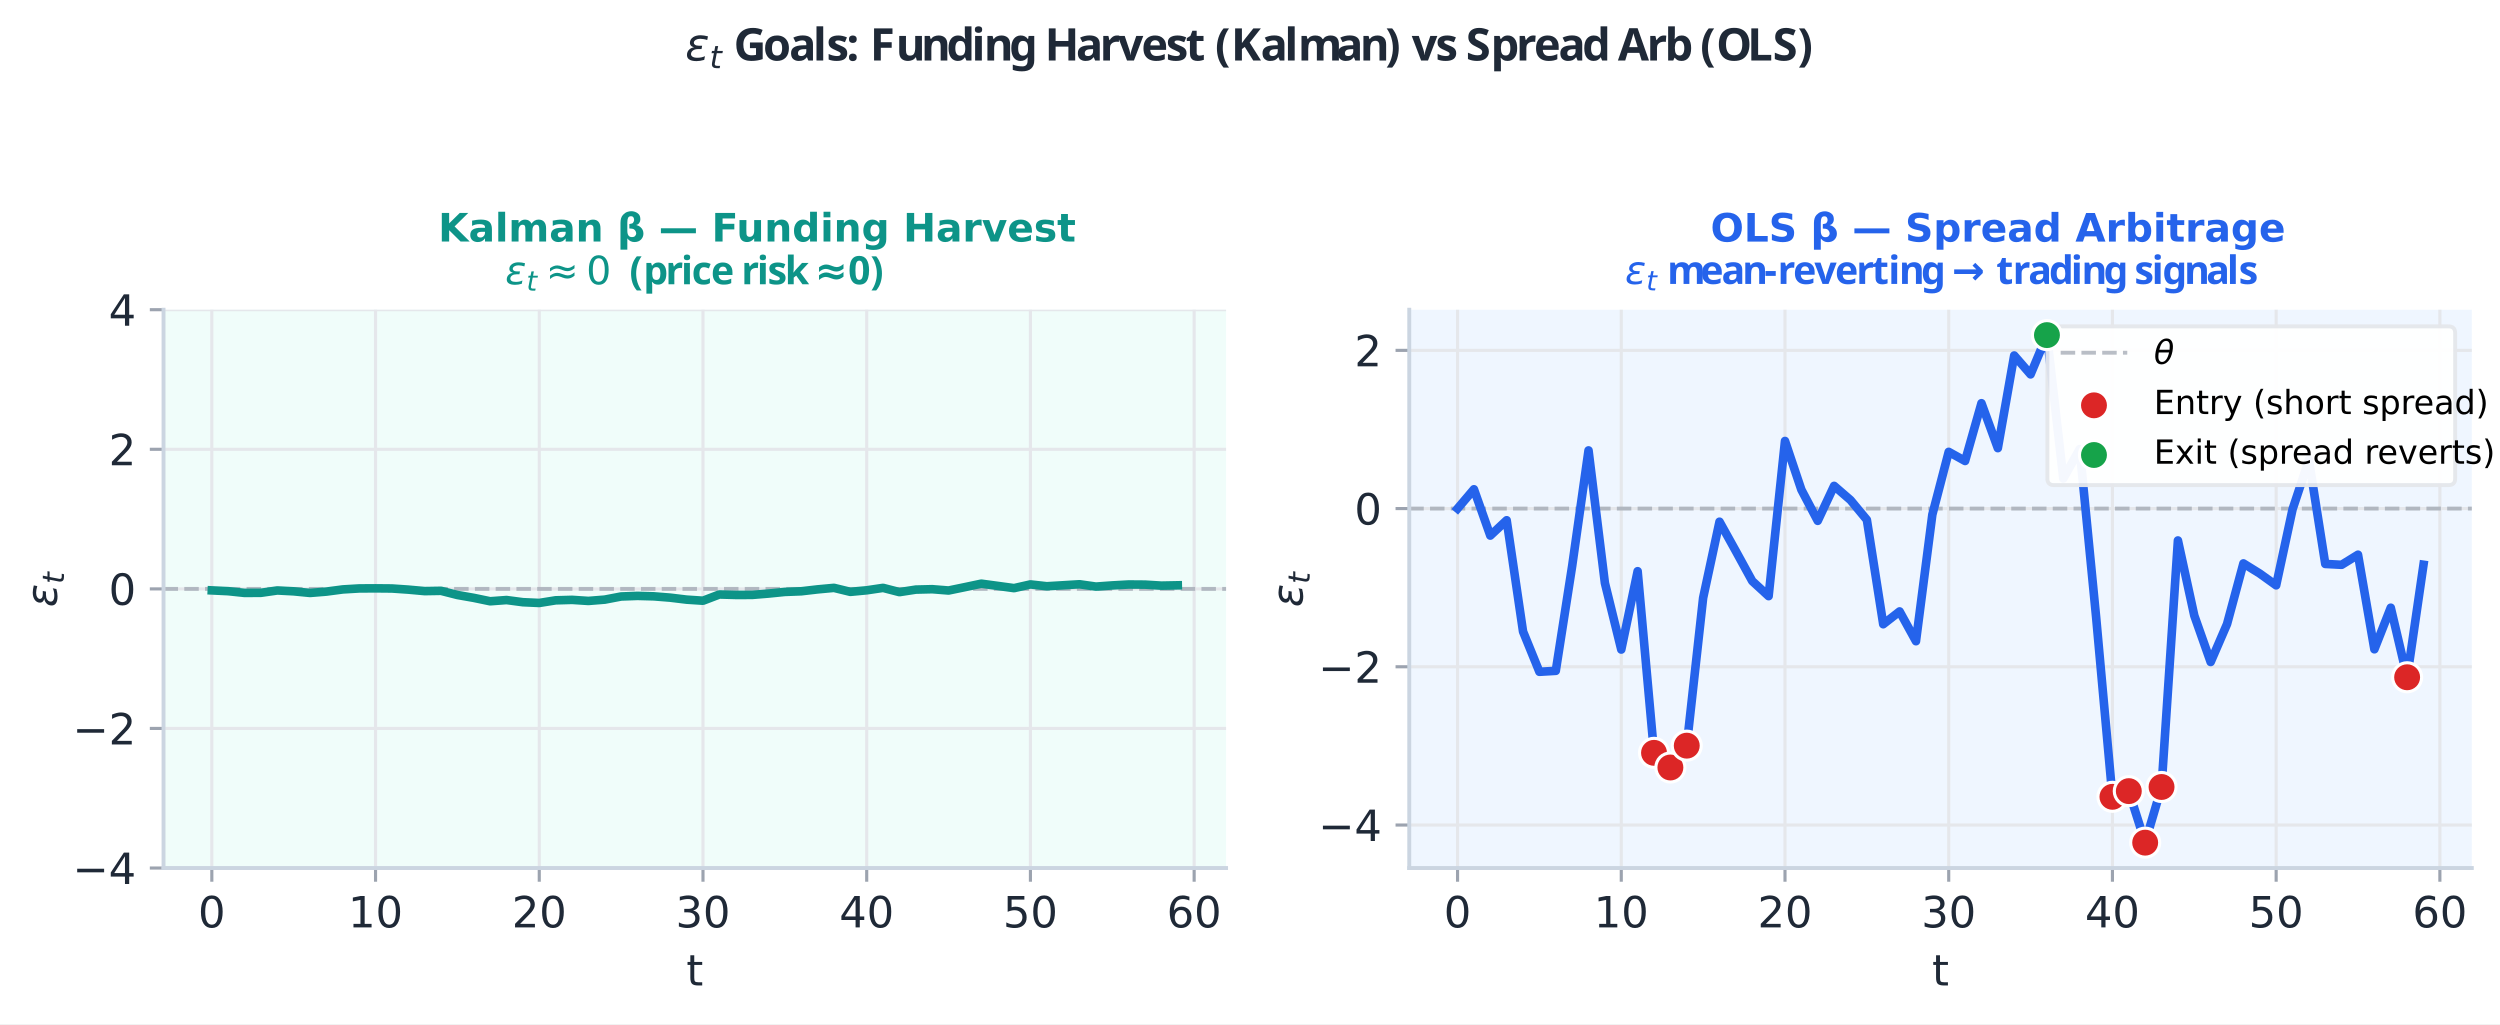
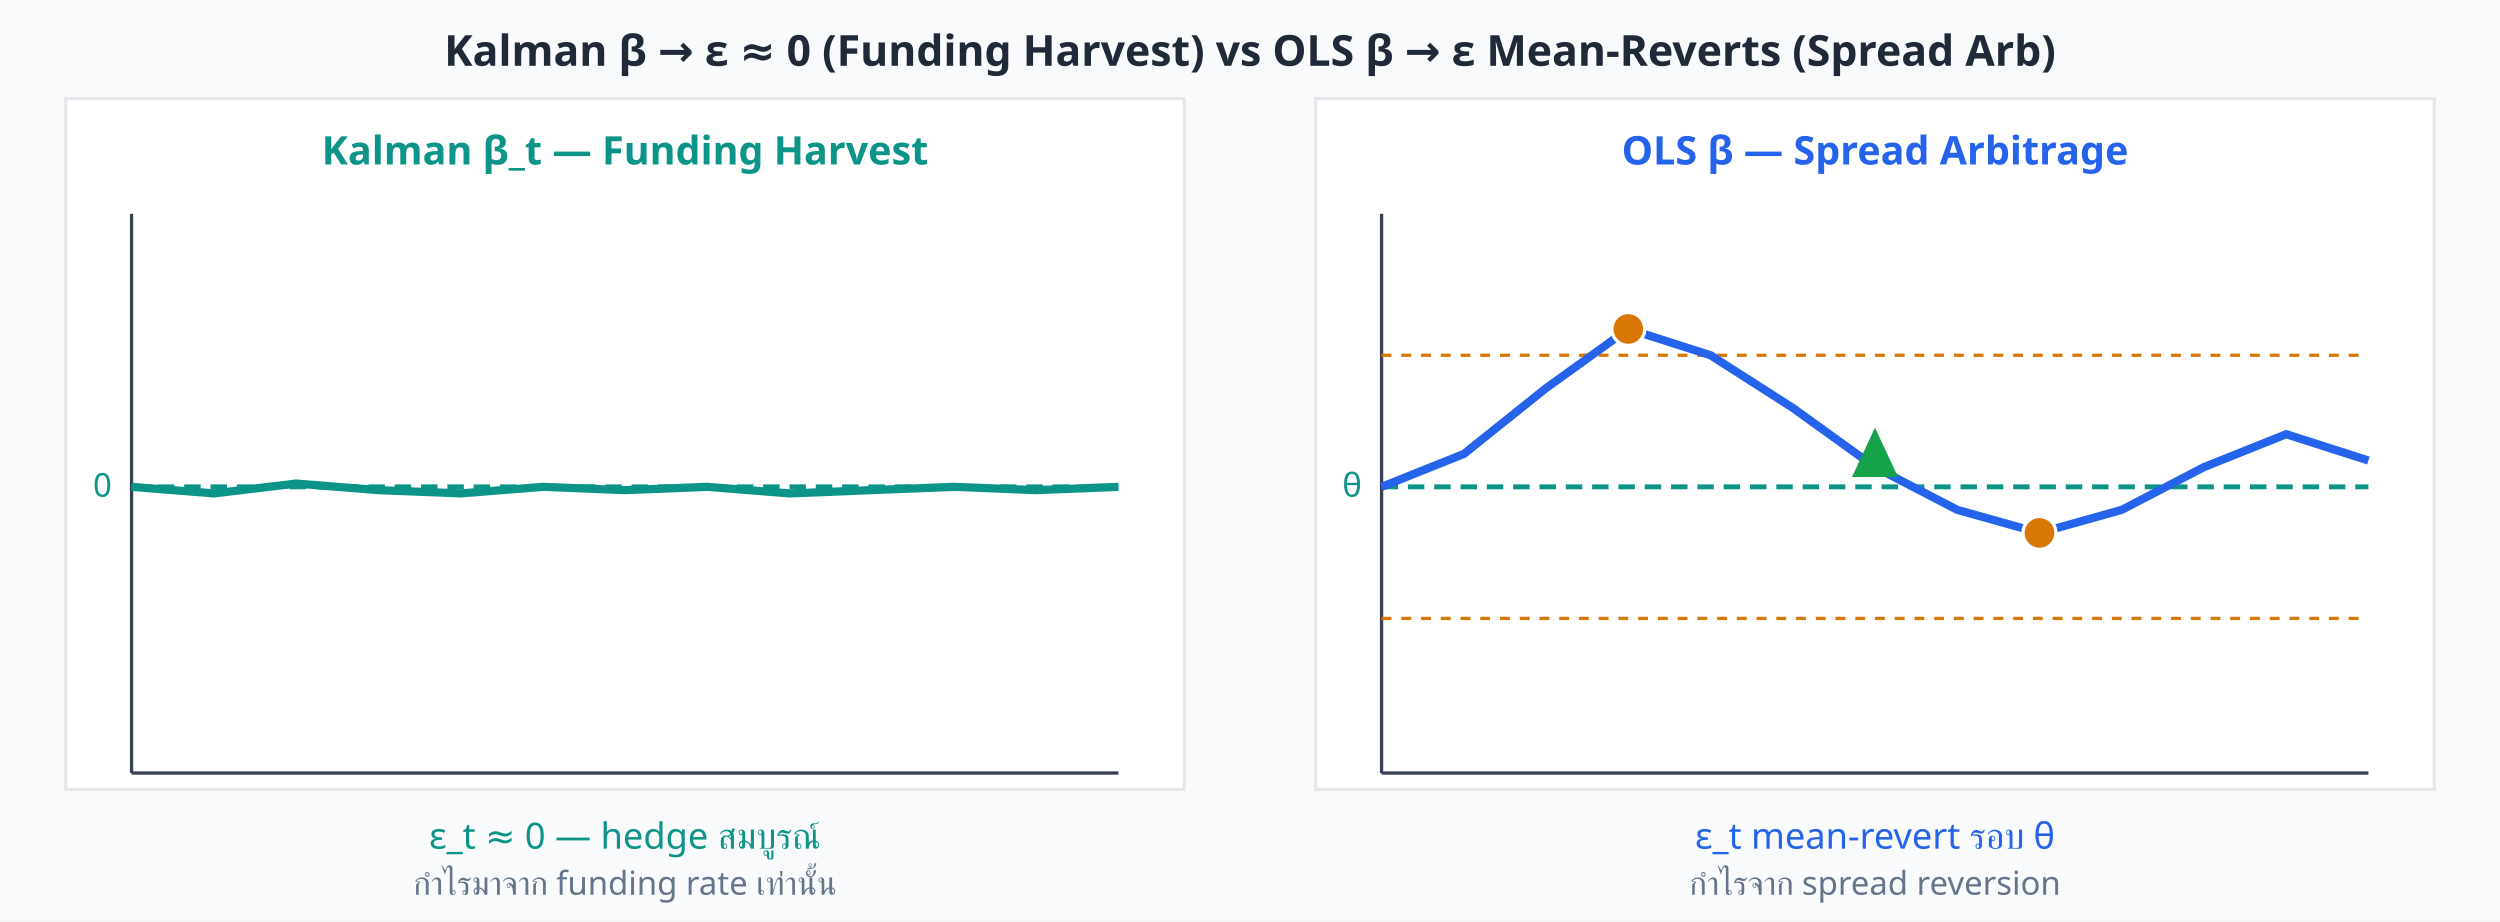
- <svg xmlns="http://www.w3.org/2000/svg" xmlns:xlink="http://www.w3.org/1999/xlink" width="638.301pt" height="261.475pt" viewBox="0 0 638.301 261.475" version="1.1">
-   <defs>
-     <style type="text/css">*{stroke-linejoin: round; stroke-linecap: butt}</style>
-   </defs>
-   <g id="figure_1">
-     <g id="patch_1">
-       <path d="M 0 261.475  L 638.301 261.475  L 638.301 0  L 0 0  z " style="fill: #ffffff" />
-     </g>
-     <g id="axes_1">
-       <g id="patch_2">
-         <path d="M 41.752 221.625  L 313.041 221.625  L 313.041 79.08  L 41.752 79.08  z " style="fill: #f0fdfa" />
-       </g>
-       <g id="matplotlib.axis_1">
-         <g id="xtick_1">
-           <g id="line2d_1">
-             <path d="M 54.083 221.625  L 54.083 79.08  " clip-path="url(#p05cb4ef04c)" style="fill: none; stroke: #e5e7eb; stroke-width: 0.8; stroke-linecap: square" />
-           </g>
-           <g id="line2d_2">
-             <defs>
-               <path id="mdc9bfdfcd2" d="M 0 0  L 0 3.5  " style="stroke: #9ca3af; stroke-width: 0.8" />
-             </defs>
-             <g>
-               <use xlink:href="#mdc9bfdfcd2" x="54.083" y="221.625" style="fill: #9ca3af; stroke: #9ca3af; stroke-width: 0.8" />
-             </g>
-           </g>
-           <g id="text_1">
-             <text style="font-size: 11px; font-family: 'Sarabun', 'DejaVu Sans'; text-anchor: middle; fill: #1f2937" x="54.083" y="236.788" transform="rotate(-0 54.08335 236.7878)">0</text>
-           </g>
-         </g>
-         <g id="xtick_2">
-           <g id="line2d_3">
-             <path d="M 95.884 221.625  L 95.884 79.08  " clip-path="url(#p05cb4ef04c)" style="fill: none; stroke: #e5e7eb; stroke-width: 0.8; stroke-linecap: square" />
-           </g>
-           <g id="line2d_4">
-             <g>
-               <use xlink:href="#mdc9bfdfcd2" x="95.884" y="221.625" style="fill: #9ca3af; stroke: #9ca3af; stroke-width: 0.8" />
-             </g>
-           </g>
-           <g id="text_2">
-             <text style="font-size: 11px; font-family: 'Sarabun', 'DejaVu Sans'; text-anchor: middle; fill: #1f2937" x="95.884" y="236.788" transform="rotate(-0 95.88445 236.7878)">10</text>
-           </g>
-         </g>
-         <g id="xtick_3">
-           <g id="line2d_5">
-             <path d="M 137.686 221.625  L 137.686 79.08  " clip-path="url(#p05cb4ef04c)" style="fill: none; stroke: #e5e7eb; stroke-width: 0.8; stroke-linecap: square" />
-           </g>
-           <g id="line2d_6">
-             <g>
-               <use xlink:href="#mdc9bfdfcd2" x="137.686" y="221.625" style="fill: #9ca3af; stroke: #9ca3af; stroke-width: 0.8" />
-             </g>
-           </g>
-           <g id="text_3">
-             <text style="font-size: 11px; font-family: 'Sarabun', 'DejaVu Sans'; text-anchor: middle; fill: #1f2937" x="137.686" y="236.788" transform="rotate(-0 137.6855 236.7878)">20</text>
-           </g>
-         </g>
-         <g id="xtick_4">
-           <g id="line2d_7">
-             <path d="M 179.487 221.625  L 179.487 79.08  " clip-path="url(#p05cb4ef04c)" style="fill: none; stroke: #e5e7eb; stroke-width: 0.8; stroke-linecap: square" />
-           </g>
-           <g id="line2d_8">
-             <g>
-               <use xlink:href="#mdc9bfdfcd2" x="179.487" y="221.625" style="fill: #9ca3af; stroke: #9ca3af; stroke-width: 0.8" />
-             </g>
-           </g>
-           <g id="text_4">
-             <text style="font-size: 11px; font-family: 'Sarabun', 'DejaVu Sans'; text-anchor: middle; fill: #1f2937" x="179.487" y="236.788" transform="rotate(-0 179.4866 236.7878)">30</text>
-           </g>
-         </g>
-         <g id="xtick_5">
-           <g id="line2d_9">
-             <path d="M 221.288 221.625  L 221.288 79.08  " clip-path="url(#p05cb4ef04c)" style="fill: none; stroke: #e5e7eb; stroke-width: 0.8; stroke-linecap: square" />
-           </g>
-           <g id="line2d_10">
-             <g>
-               <use xlink:href="#mdc9bfdfcd2" x="221.288" y="221.625" style="fill: #9ca3af; stroke: #9ca3af; stroke-width: 0.8" />
-             </g>
-           </g>
-           <g id="text_5">
-             <text style="font-size: 11px; font-family: 'Sarabun', 'DejaVu Sans'; text-anchor: middle; fill: #1f2937" x="221.288" y="236.788" transform="rotate(-0 221.2877 236.7878)">40</text>
-           </g>
-         </g>
-         <g id="xtick_6">
-           <g id="line2d_11">
-             <path d="M 263.089 221.625  L 263.089 79.08  " clip-path="url(#p05cb4ef04c)" style="fill: none; stroke: #e5e7eb; stroke-width: 0.8; stroke-linecap: square" />
-           </g>
-           <g id="line2d_12">
-             <g>
-               <use xlink:href="#mdc9bfdfcd2" x="263.089" y="221.625" style="fill: #9ca3af; stroke: #9ca3af; stroke-width: 0.8" />
-             </g>
-           </g>
-           <g id="text_6">
-             <text style="font-size: 11px; font-family: 'Sarabun', 'DejaVu Sans'; text-anchor: middle; fill: #1f2937" x="263.089" y="236.788" transform="rotate(-0 263.0888 236.7878)">50</text>
-           </g>
-         </g>
-         <g id="xtick_7">
-           <g id="line2d_13">
-             <path d="M 304.89 221.625  L 304.89 79.08  " clip-path="url(#p05cb4ef04c)" style="fill: none; stroke: #e5e7eb; stroke-width: 0.8; stroke-linecap: square" />
-           </g>
-           <g id="line2d_14">
-             <g>
-               <use xlink:href="#mdc9bfdfcd2" x="304.89" y="221.625" style="fill: #9ca3af; stroke: #9ca3af; stroke-width: 0.8" />
-             </g>
-           </g>
-           <g id="text_7">
-             <text style="font-size: 11px; font-family: 'Sarabun', 'DejaVu Sans'; text-anchor: middle; fill: #1f2937" x="304.89" y="236.788" transform="rotate(-0 304.8899 236.7878)">60</text>
-           </g>
-         </g>
-         <g id="text_8">
-           <text style="font-size: 11px; font-family: 'Sarabun', 'DejaVu Sans'; text-anchor: middle; fill: #1f2937" x="177.397" y="251.612" transform="rotate(-0 177.3966 251.6125)">t</text>
-         </g>
-       </g>
-       <g id="matplotlib.axis_2">
-         <g id="ytick_1">
-           <g id="line2d_15">
-             <path d="M 41.752 221.625  L 313.041 221.625  " clip-path="url(#p05cb4ef04c)" style="fill: none; stroke: #e5e7eb; stroke-width: 0.8; stroke-linecap: square" />
-           </g>
-           <g id="line2d_16">
-             <defs>
-               <path id="m49924c2eb1" d="M 0 0  L -3.5 0  " style="stroke: #9ca3af; stroke-width: 0.8" />
-             </defs>
-             <g>
-               <use xlink:href="#m49924c2eb1" x="41.752" y="221.625" style="fill: #9ca3af; stroke: #9ca3af; stroke-width: 0.8" />
-             </g>
-           </g>
-           <g id="text_9">
-             <text style="font-size: 11px; font-family: 'Sarabun', 'DejaVu Sans'; text-anchor: end; fill: #1f2937" x="34.752" y="225.707" transform="rotate(-0 34.75203 225.7066)">−4</text>
-           </g>
-         </g>
-         <g id="ytick_2">
-           <g id="line2d_17">
-             <path d="M 41.752 185.989  L 313.041 185.989  " clip-path="url(#p05cb4ef04c)" style="fill: none; stroke: #e5e7eb; stroke-width: 0.8; stroke-linecap: square" />
-           </g>
-           <g id="line2d_18">
-             <g>
-               <use xlink:href="#m49924c2eb1" x="41.752" y="185.989" style="fill: #9ca3af; stroke: #9ca3af; stroke-width: 0.8" />
-             </g>
-           </g>
-           <g id="text_10">
-             <text style="font-size: 11px; font-family: 'Sarabun', 'DejaVu Sans'; text-anchor: end; fill: #1f2937" x="34.752" y="190.07" transform="rotate(-0 34.75203 190.0703)">−2</text>
-           </g>
-         </g>
-         <g id="ytick_3">
-           <g id="line2d_19">
-             <path d="M 41.752 150.353  L 313.041 150.353  " clip-path="url(#p05cb4ef04c)" style="fill: none; stroke: #e5e7eb; stroke-width: 0.8; stroke-linecap: square" />
-           </g>
-           <g id="line2d_20">
-             <g>
-               <use xlink:href="#m49924c2eb1" x="41.752" y="150.353" style="fill: #9ca3af; stroke: #9ca3af; stroke-width: 0.8" />
-             </g>
-           </g>
-           <g id="text_11">
-             <text style="font-size: 11px; font-family: 'Sarabun', 'DejaVu Sans'; text-anchor: end; fill: #1f2937" x="34.752" y="154.434" transform="rotate(-0 34.75203 154.4339)">0</text>
-           </g>
-         </g>
-         <g id="ytick_4">
-           <g id="line2d_21">
-             <path d="M 41.752 114.716  L 313.041 114.716  " clip-path="url(#p05cb4ef04c)" style="fill: none; stroke: #e5e7eb; stroke-width: 0.8; stroke-linecap: square" />
-           </g>
-           <g id="line2d_22">
-             <g>
-               <use xlink:href="#m49924c2eb1" x="41.752" y="114.716" style="fill: #9ca3af; stroke: #9ca3af; stroke-width: 0.8" />
-             </g>
-           </g>
-           <g id="text_12">
-             <text style="font-size: 11px; font-family: 'Sarabun', 'DejaVu Sans'; text-anchor: end; fill: #1f2937" x="34.752" y="118.798" transform="rotate(-0 34.75203 118.7975)">2</text>
-           </g>
-         </g>
-         <g id="ytick_5">
-           <g id="line2d_23">
-             <path d="M 41.752 79.08  L 313.041 79.08  " clip-path="url(#p05cb4ef04c)" style="fill: none; stroke: #e5e7eb; stroke-width: 0.8; stroke-linecap: square" />
-           </g>
-           <g id="line2d_24">
-             <g>
-               <use xlink:href="#m49924c2eb1" x="41.752" y="79.08" style="fill: #9ca3af; stroke: #9ca3af; stroke-width: 0.8" />
-             </g>
-           </g>
-           <g id="text_13">
-             <text style="font-size: 11px; font-family: 'Sarabun', 'DejaVu Sans'; text-anchor: end; fill: #1f2937" x="34.752" y="83.161" transform="rotate(-0 34.75203 83.16117)">4</text>
-           </g>
-         </g>
-         <g id="text_14">
-           <g style="fill: #1f2937" transform="translate(15.36234 155.0277) rotate(-90)">
-             <text>
-               <tspan x="0" y="-0.828" style="font-style: oblique; font-size: 11px; font-family: 'DejaVu Sans'; fill: #1f2937">ε</tspan>
-               <tspan x="5.946" y="0.977" style="font-style: oblique; font-size: 7.7px; font-family: 'DejaVu Sans'; fill: #1f2937">t</tspan>
-             </text>
-           </g>
-         </g>
-       </g>
-       <g id="line2d_25">
-         <path d="M 41.752 150.353  L 313.041 150.353  " clip-path="url(#p05cb4ef04c)" style="fill: none; stroke-dasharray: 3.7,1.6; stroke-dashoffset: 0; stroke: #9ca3af; stroke-opacity: 0.7" />
-       </g>
-       <g id="line2d_26">
-         <path d="M 54.083 150.738  L 58.263 150.94  L 62.444 151.382  L 66.624 151.355  L 70.804 150.758  L 74.984 150.978  L 79.164 151.388  L 83.344 151.047  L 87.524 150.492  L 91.704 150.242  L 95.884 150.215  L 100.065 150.255  L 104.245 150.542  L 108.425 150.922  L 112.605 150.849  L 116.785 151.914  L 120.965 152.648  L 125.145 153.515  L 129.325 153.205  L 133.505 153.757  L 137.686 153.946  L 141.866 153.277  L 146.046 153.156  L 150.226 153.431  L 154.406 153.096  L 158.586 152.297  L 162.766 152.142  L 166.946 152.259  L 171.126 152.593  L 175.307 153.099  L 179.487 153.376  L 183.667 151.782  L 187.847 151.902  L 192.027 151.894  L 196.207 151.551  L 200.387 151.129  L 204.567 150.966  L 208.747 150.481  L 212.928 150.093  L 217.108 151.111  L 221.288 150.717  L 225.468 150.097  L 229.648 151.181  L 233.828 150.538  L 238.008 150.435  L 242.188 150.77  L 246.368 149.907  L 250.548 149.022  L 254.729 149.59  L 258.909 150.162  L 263.089 149.216  L 267.269 149.683  L 271.449 149.432  L 275.629 149.176  L 279.809 149.77  L 283.989 149.468  L 288.169 149.235  L 292.35 149.268  L 296.53 149.525  L 300.71 149.441  " clip-path="url(#p05cb4ef04c)" style="fill: none; stroke: #0d9488; stroke-width: 2.2; stroke-linecap: square" />
-       </g>
-       <g id="patch_3">
-         <path d="M 41.752 221.625  L 41.752 79.08  " style="fill: none; stroke: #cbd5e1; stroke-linejoin: miter; stroke-linecap: square" />
-       </g>
-       <g id="patch_4">
-         <path d="M 41.752 221.625  L 313.041 221.625  " style="fill: none; stroke: #cbd5e1; stroke-linejoin: miter; stroke-linecap: square" />
-       </g>
-       <g id="text_15">
-         <text style="font-weight: 700; font-size: 10px; font-family: 'Sarabun', 'DejaVu Sans'; fill: #0d9488" transform="translate(111.8794 61.65969)">Kalman β — Funding Harvest</text>
-         <g style="fill: #0d9488" transform="translate(128.9966 73.08)">
-           <text>
-             <tspan x="0" y="-0.5" style="font-style: oblique; font-size: 10px; font-family: 'DejaVu Sans'; fill: #0d9488">ε</tspan>
-             <tspan x="5.405" y="1.141" style="font-style: oblique; font-size: 7px; font-family: 'DejaVu Sans'; fill: #0d9488">t</tspan>
-             <tspan x="10.372" y="-0.5" style="font-size: 10px; font-family: 'DejaVu Sans'; fill: #0d9488">≈</tspan>
-             <tspan x="20.699" y="-0.5" style="font-size: 10px; font-family: 'DejaVu Sans'; fill: #0d9488">0</tspan>
-             <tspan x="27.061" y="-0.5" style="font-weight: 700; font-size: 10px; font-family: 'Sarabun'; fill: #0d9488"> </tspan>
-             <tspan x="29.391" y="-0.5" style="font-weight: 700; font-size: 10px; font-family: 'Sarabun'; fill: #0d9488"> </tspan>
-             <tspan x="31.721" y="-0.5" style="font-weight: 700; font-size: 10px; font-family: 'Sarabun'; fill: #0d9488">(</tspan>
-             <tspan x="35.261" y="-0.5" style="font-weight: 700; font-size: 10px; font-family: 'Sarabun'; fill: #0d9488">p</tspan>
-             <tspan x="40.911" y="-0.5" style="font-weight: 700; font-size: 10px; font-family: 'Sarabun'; fill: #0d9488">r</tspan>
-             <tspan x="44.881" y="-0.5" style="font-weight: 700; font-size: 10px; font-family: 'Sarabun'; fill: #0d9488">i</tspan>
-             <tspan x="47.611" y="-0.5" style="font-weight: 700; font-size: 10px; font-family: 'Sarabun'; fill: #0d9488">c</tspan>
-             <tspan x="52.531" y="-0.5" style="font-weight: 700; font-size: 10px; font-family: 'Sarabun'; fill: #0d9488">e</tspan>
-             <tspan x="57.951" y="-0.5" style="font-weight: 700; font-size: 10px; font-family: 'Sarabun'; fill: #0d9488"> </tspan>
-             <tspan x="60.281" y="-0.5" style="font-weight: 700; font-size: 10px; font-family: 'Sarabun'; fill: #0d9488">r</tspan>
-             <tspan x="64.251" y="-0.5" style="font-weight: 700; font-size: 10px; font-family: 'Sarabun'; fill: #0d9488">i</tspan>
-             <tspan x="66.981" y="-0.5" style="font-weight: 700; font-size: 10px; font-family: 'Sarabun'; fill: #0d9488">s</tspan>
-             <tspan x="71.391" y="-0.5" style="font-weight: 700; font-size: 10px; font-family: 'Sarabun'; fill: #0d9488">k</tspan>
-             <tspan x="76.721" y="-0.5" style="font-weight: 700; font-size: 10px; font-family: 'Sarabun'; fill: #0d9488"> </tspan>
-             <tspan x="79.051" y="-0.5" style="font-weight: 700; font-size: 10px; font-family: 'Sarabun'; fill: #0d9488">≈</tspan>
-             <tspan x="85.221" y="-0.5" style="font-weight: 700; font-size: 10px; font-family: 'Sarabun'; fill: #0d9488"> </tspan>
-             <tspan x="87.551" y="-0.5" style="font-weight: 700; font-size: 10px; font-family: 'Sarabun'; fill: #0d9488">0</tspan>
-             <tspan x="93.201" y="-0.5" style="font-weight: 700; font-size: 10px; font-family: 'Sarabun'; fill: #0d9488">)</tspan>
-           </text>
-         </g>
-       </g>
-     </g>
-     <g id="axes_2">
-       <g id="patch_5">
-         <path d="M 359.812 221.625  L 631.101 221.625  L 631.101 79.08  L 359.812 79.08  z " style="fill: #eff6ff" />
-       </g>
-       <g id="matplotlib.axis_3">
-         <g id="xtick_8">
-           <g id="line2d_27">
-             <path d="M 372.143 221.625  L 372.143 79.08  " clip-path="url(#pa4e79f2c55)" style="fill: none; stroke: #e5e7eb; stroke-width: 0.8; stroke-linecap: square" />
-           </g>
-           <g id="line2d_28">
-             <g>
-               <use xlink:href="#mdc9bfdfcd2" x="372.143" y="221.625" style="fill: #9ca3af; stroke: #9ca3af; stroke-width: 0.8" />
-             </g>
-           </g>
-           <g id="text_16">
-             <text style="font-size: 11px; font-family: 'Sarabun', 'DejaVu Sans'; text-anchor: middle; fill: #1f2937" x="372.143" y="236.788" transform="rotate(-0 372.1434 236.7878)">0</text>
-           </g>
-         </g>
-         <g id="xtick_9">
-           <g id="line2d_29">
-             <path d="M 413.944 221.625  L 413.944 79.08  " clip-path="url(#pa4e79f2c55)" style="fill: none; stroke: #e5e7eb; stroke-width: 0.8; stroke-linecap: square" />
-           </g>
-           <g id="line2d_30">
-             <g>
-               <use xlink:href="#mdc9bfdfcd2" x="413.944" y="221.625" style="fill: #9ca3af; stroke: #9ca3af; stroke-width: 0.8" />
-             </g>
-           </g>
-           <g id="text_17">
-             <text style="font-size: 11px; font-family: 'Sarabun', 'DejaVu Sans'; text-anchor: middle; fill: #1f2937" x="413.944" y="236.788" transform="rotate(-0 413.9444 236.7878)">10</text>
-           </g>
-         </g>
-         <g id="xtick_10">
-           <g id="line2d_31">
-             <path d="M 455.746 221.625  L 455.746 79.08  " clip-path="url(#pa4e79f2c55)" style="fill: none; stroke: #e5e7eb; stroke-width: 0.8; stroke-linecap: square" />
-           </g>
-           <g id="line2d_32">
-             <g>
-               <use xlink:href="#mdc9bfdfcd2" x="455.746" y="221.625" style="fill: #9ca3af; stroke: #9ca3af; stroke-width: 0.8" />
-             </g>
-           </g>
-           <g id="text_18">
-             <text style="font-size: 11px; font-family: 'Sarabun', 'DejaVu Sans'; text-anchor: middle; fill: #1f2937" x="455.746" y="236.788" transform="rotate(-0 455.7455 236.7878)">20</text>
-           </g>
-         </g>
-         <g id="xtick_11">
-           <g id="line2d_33">
-             <path d="M 497.547 221.625  L 497.547 79.08  " clip-path="url(#pa4e79f2c55)" style="fill: none; stroke: #e5e7eb; stroke-width: 0.8; stroke-linecap: square" />
-           </g>
-           <g id="line2d_34">
-             <g>
-               <use xlink:href="#mdc9bfdfcd2" x="497.547" y="221.625" style="fill: #9ca3af; stroke: #9ca3af; stroke-width: 0.8" />
-             </g>
-           </g>
-           <g id="text_19">
-             <text style="font-size: 11px; font-family: 'Sarabun', 'DejaVu Sans'; text-anchor: middle; fill: #1f2937" x="497.547" y="236.788" transform="rotate(-0 497.5466 236.7878)">30</text>
-           </g>
-         </g>
-         <g id="xtick_12">
-           <g id="line2d_35">
-             <path d="M 539.348 221.625  L 539.348 79.08  " clip-path="url(#pa4e79f2c55)" style="fill: none; stroke: #e5e7eb; stroke-width: 0.8; stroke-linecap: square" />
-           </g>
-           <g id="line2d_36">
-             <g>
-               <use xlink:href="#mdc9bfdfcd2" x="539.348" y="221.625" style="fill: #9ca3af; stroke: #9ca3af; stroke-width: 0.8" />
-             </g>
-           </g>
-           <g id="text_20">
-             <text style="font-size: 11px; font-family: 'Sarabun', 'DejaVu Sans'; text-anchor: middle; fill: #1f2937" x="539.348" y="236.788" transform="rotate(-0 539.3477 236.7878)">40</text>
-           </g>
-         </g>
-         <g id="xtick_13">
-           <g id="line2d_37">
-             <path d="M 581.149 221.625  L 581.149 79.08  " clip-path="url(#pa4e79f2c55)" style="fill: none; stroke: #e5e7eb; stroke-width: 0.8; stroke-linecap: square" />
-           </g>
-           <g id="line2d_38">
-             <g>
-               <use xlink:href="#mdc9bfdfcd2" x="581.149" y="221.625" style="fill: #9ca3af; stroke: #9ca3af; stroke-width: 0.8" />
-             </g>
-           </g>
-           <g id="text_21">
-             <text style="font-size: 11px; font-family: 'Sarabun', 'DejaVu Sans'; text-anchor: middle; fill: #1f2937" x="581.149" y="236.788" transform="rotate(-0 581.1488 236.7878)">50</text>
-           </g>
-         </g>
-         <g id="xtick_14">
-           <g id="line2d_39">
-             <path d="M 622.95 221.625  L 622.95 79.08  " clip-path="url(#pa4e79f2c55)" style="fill: none; stroke: #e5e7eb; stroke-width: 0.8; stroke-linecap: square" />
-           </g>
-           <g id="line2d_40">
-             <g>
-               <use xlink:href="#mdc9bfdfcd2" x="622.95" y="221.625" style="fill: #9ca3af; stroke: #9ca3af; stroke-width: 0.8" />
-             </g>
-           </g>
-           <g id="text_22">
-             <text style="font-size: 11px; font-family: 'Sarabun', 'DejaVu Sans'; text-anchor: middle; fill: #1f2937" x="622.95" y="236.788" transform="rotate(-0 622.9499 236.7878)">60</text>
-           </g>
-         </g>
-         <g id="text_23">
-           <text style="font-size: 11px; font-family: 'Sarabun', 'DejaVu Sans'; text-anchor: middle; fill: #1f2937" x="495.457" y="251.612" transform="rotate(-0 495.4566 251.6125)">t</text>
-         </g>
-       </g>
-       <g id="matplotlib.axis_4">
-         <g id="ytick_6">
-           <g id="line2d_41">
-             <path d="M 359.812 210.64  L 631.101 210.64  " clip-path="url(#pa4e79f2c55)" style="fill: none; stroke: #e5e7eb; stroke-width: 0.8; stroke-linecap: square" />
-           </g>
-           <g id="line2d_42">
-             <g>
-               <use xlink:href="#m49924c2eb1" x="359.812" y="210.64" style="fill: #9ca3af; stroke: #9ca3af; stroke-width: 0.8" />
-             </g>
-           </g>
-           <g id="text_24">
-             <text style="font-size: 11px; font-family: 'Sarabun', 'DejaVu Sans'; text-anchor: end; fill: #1f2937" x="352.812" y="214.721" transform="rotate(-0 352.812 214.7212)">−4</text>
-           </g>
-         </g>
-         <g id="ytick_7">
-           <g id="line2d_43">
-             <path d="M 359.812 170.244  L 631.101 170.244  " clip-path="url(#pa4e79f2c55)" style="fill: none; stroke: #e5e7eb; stroke-width: 0.8; stroke-linecap: square" />
-           </g>
-           <g id="line2d_44">
-             <g>
-               <use xlink:href="#m49924c2eb1" x="359.812" y="170.244" style="fill: #9ca3af; stroke: #9ca3af; stroke-width: 0.8" />
-             </g>
-           </g>
-           <g id="text_25">
-             <text style="font-size: 11px; font-family: 'Sarabun', 'DejaVu Sans'; text-anchor: end; fill: #1f2937" x="352.812" y="174.325" transform="rotate(-0 352.812 174.3251)">−2</text>
-           </g>
-         </g>
-         <g id="ytick_8">
-           <g id="line2d_45">
-             <path d="M 359.812 129.848  L 631.101 129.848  " clip-path="url(#pa4e79f2c55)" style="fill: none; stroke: #e5e7eb; stroke-width: 0.8; stroke-linecap: square" />
-           </g>
-           <g id="line2d_46">
-             <g>
-               <use xlink:href="#m49924c2eb1" x="359.812" y="129.848" style="fill: #9ca3af; stroke: #9ca3af; stroke-width: 0.8" />
-             </g>
-           </g>
-           <g id="text_26">
-             <text style="font-size: 11px; font-family: 'Sarabun', 'DejaVu Sans'; text-anchor: end; fill: #1f2937" x="352.812" y="133.929" transform="rotate(-0 352.812 133.929)">0</text>
-           </g>
-         </g>
-         <g id="ytick_9">
-           <g id="line2d_47">
-             <path d="M 359.812 89.452  L 631.101 89.452  " clip-path="url(#pa4e79f2c55)" style="fill: none; stroke: #e5e7eb; stroke-width: 0.8; stroke-linecap: square" />
-           </g>
-           <g id="line2d_48">
-             <g>
-               <use xlink:href="#m49924c2eb1" x="359.812" y="89.452" style="fill: #9ca3af; stroke: #9ca3af; stroke-width: 0.8" />
-             </g>
-           </g>
-           <g id="text_27">
-             <text style="font-size: 11px; font-family: 'Sarabun', 'DejaVu Sans'; text-anchor: end; fill: #1f2937" x="352.812" y="93.533" transform="rotate(-0 352.812 93.53286)">2</text>
-           </g>
-         </g>
-         <g id="text_28">
-           <g style="fill: #1f2937" transform="translate(333.4223 155.0277) rotate(-90)">
-             <text>
-               <tspan x="0" y="-0.828" style="font-style: oblique; font-size: 11px; font-family: 'DejaVu Sans'; fill: #1f2937">ε</tspan>
-               <tspan x="5.946" y="0.977" style="font-style: oblique; font-size: 7.7px; font-family: 'DejaVu Sans'; fill: #1f2937">t</tspan>
-             </text>
-           </g>
-         </g>
-       </g>
-       <g id="line2d_49">
-         <path d="M 359.812 129.848  L 631.101 129.848  " clip-path="url(#pa4e79f2c55)" style="fill: none; stroke-dasharray: 3.7,1.6; stroke-dashoffset: 0; stroke: #9ca3af; stroke-opacity: 0.7" />
-       </g>
-       <g id="line2d_50">
-         <path d="M 372.143 129.848  L 376.323 124.924  L 380.504 136.745  L 384.684 132.832  L 388.864 161.249  L 393.044 171.522  L 397.224 171.276  L 401.404 144.521  L 405.584 115.003  L 409.764 148.863  L 413.944 165.842  L 418.125 145.843  L 422.305 192.215  L 426.485 195.957  L 430.665 190.382  L 434.845 152.651  L 439.025 133.205  L 443.205 140.733  L 447.385 148.36  L 451.565 152.203  L 455.746 112.593  L 459.926 125.038  L 464.106 132.976  L 468.286 124.055  L 472.466 127.677  L 476.646 132.719  L 480.826 159.377  L 485.006 156.113  L 489.186 163.712  L 493.367 131.384  L 497.547 115.371  L 501.727 117.693  L 505.907 102.952  L 510.087 114.417  L 514.267 90.767  L 518.447 95.588  L 522.627 85.559  L 526.807 122.162  L 530.988 114.682  L 535.168 157.42  L 539.348 203.443  L 543.528 201.991  L 547.708 215.146  L 551.888 200.934  L 556.068 137.996  L 560.248 157.177  L 564.428 169.021  L 568.608 159.341  L 572.789 143.853  L 576.969 146.448  L 581.149 149.447  L 585.329 130.069  L 589.509 117.441  L 593.689 143.984  L 597.869 144.207  L 602.049 141.628  L 606.229 165.773  L 610.41 155.164  L 614.59 172.921  L 618.77 144.192  " clip-path="url(#pa4e79f2c55)" style="fill: none; stroke: #2563eb; stroke-width: 2.2; stroke-linecap: square" />
-       </g>
-       <g id="patch_6">
-         <path d="M 359.812 221.625  L 359.812 79.08  " style="fill: none; stroke: #cbd5e1; stroke-linejoin: miter; stroke-linecap: square" />
-       </g>
-       <g id="patch_7">
-         <path d="M 359.812 221.625  L 631.101 221.625  " style="fill: none; stroke: #cbd5e1; stroke-linejoin: miter; stroke-linecap: square" />
-       </g>
-       <g id="text_29">
-         <text style="font-weight: 700; font-size: 10px; font-family: 'Sarabun', 'DejaVu Sans'; fill: #2563eb" transform="translate(436.7386 61.68406)">OLS β — Spread Arbitrage</text>
-         <g style="fill: #2563eb" transform="translate(414.9066 73.08)">
-           <text>
-             <tspan x="0" y="-0.578" style="font-style: oblique; font-size: 10px; font-family: 'DejaVu Sans'; fill: #2563eb">ε</tspan>
-             <tspan x="5.405" y="1.062" style="font-style: oblique; font-size: 7px; font-family: 'DejaVu Sans'; fill: #2563eb">t</tspan>
-             <tspan x="8.423" y="-0.578" style="font-weight: 700; font-size: 10px; font-family: 'Sarabun'; fill: #2563eb"> </tspan>
-             <tspan x="10.753" y="-0.578" style="font-weight: 700; font-size: 10px; font-family: 'Sarabun'; fill: #2563eb">m</tspan>
-             <tspan x="19.213" y="-0.578" style="font-weight: 700; font-size: 10px; font-family: 'Sarabun'; fill: #2563eb">e</tspan>
-             <tspan x="24.633" y="-0.578" style="font-weight: 700; font-size: 10px; font-family: 'Sarabun'; fill: #2563eb">a</tspan>
-             <tspan x="29.923" y="-0.578" style="font-weight: 700; font-size: 10px; font-family: 'Sarabun'; fill: #2563eb">n</tspan>
-             <tspan x="35.553" y="-0.578" style="font-weight: 700; font-size: 10px; font-family: 'Sarabun'; fill: #2563eb">-</tspan>
-             <tspan x="38.953" y="-0.578" style="font-weight: 700; font-size: 10px; font-family: 'Sarabun'; fill: #2563eb">r</tspan>
-             <tspan x="42.923" y="-0.578" style="font-weight: 700; font-size: 10px; font-family: 'Sarabun'; fill: #2563eb">e</tspan>
-             <tspan x="48.343" y="-0.578" style="font-weight: 700; font-size: 10px; font-family: 'Sarabun'; fill: #2563eb">v</tspan>
-             <tspan x="53.623" y="-0.578" style="font-weight: 700; font-size: 10px; font-family: 'Sarabun'; fill: #2563eb">e</tspan>
-             <tspan x="59.043" y="-0.578" style="font-weight: 700; font-size: 10px; font-family: 'Sarabun'; fill: #2563eb">r</tspan>
-             <tspan x="63.013" y="-0.578" style="font-weight: 700; font-size: 10px; font-family: 'Sarabun'; fill: #2563eb">t</tspan>
-             <tspan x="67.213" y="-0.578" style="font-weight: 700; font-size: 10px; font-family: 'Sarabun'; fill: #2563eb">i</tspan>
-             <tspan x="69.943" y="-0.578" style="font-weight: 700; font-size: 10px; font-family: 'Sarabun'; fill: #2563eb">n</tspan>
-             <tspan x="75.573" y="-0.578" style="font-weight: 700; font-size: 10px; font-family: 'Sarabun'; fill: #2563eb">g</tspan>
-             <tspan x="81.123" y="-0.578" style="font-weight: 700; font-size: 10px; font-family: 'Sarabun'; fill: #2563eb"> </tspan>
-             <tspan x="83.453" y="-0.578" style="font-weight: 700; font-size: 10px; font-family: 'Sarabun'; fill: #2563eb">→</tspan>
-             <tspan x="92.453" y="-0.578" style="font-weight: 700; font-size: 10px; font-family: 'Sarabun'; fill: #2563eb"> </tspan>
-             <tspan x="94.783" y="-0.578" style="font-weight: 700; font-size: 10px; font-family: 'Sarabun'; fill: #2563eb">t</tspan>
-             <tspan x="98.983" y="-0.578" style="font-weight: 700; font-size: 10px; font-family: 'Sarabun'; fill: #2563eb">r</tspan>
-             <tspan x="102.953" y="-0.578" style="font-weight: 700; font-size: 10px; font-family: 'Sarabun'; fill: #2563eb">a</tspan>
-             <tspan x="108.243" y="-0.578" style="font-weight: 700; font-size: 10px; font-family: 'Sarabun'; fill: #2563eb">d</tspan>
-             <tspan x="113.823" y="-0.578" style="font-weight: 700; font-size: 10px; font-family: 'Sarabun'; fill: #2563eb">i</tspan>
-             <tspan x="116.553" y="-0.578" style="font-weight: 700; font-size: 10px; font-family: 'Sarabun'; fill: #2563eb">n</tspan>
-             <tspan x="122.183" y="-0.578" style="font-weight: 700; font-size: 10px; font-family: 'Sarabun'; fill: #2563eb">g</tspan>
-             <tspan x="127.733" y="-0.578" style="font-weight: 700; font-size: 10px; font-family: 'Sarabun'; fill: #2563eb"> </tspan>
-             <tspan x="130.063" y="-0.578" style="font-weight: 700; font-size: 10px; font-family: 'Sarabun'; fill: #2563eb">s</tspan>
-             <tspan x="134.473" y="-0.578" style="font-weight: 700; font-size: 10px; font-family: 'Sarabun'; fill: #2563eb">i</tspan>
-             <tspan x="137.203" y="-0.578" style="font-weight: 700; font-size: 10px; font-family: 'Sarabun'; fill: #2563eb">g</tspan>
-             <tspan x="142.753" y="-0.578" style="font-weight: 700; font-size: 10px; font-family: 'Sarabun'; fill: #2563eb">n</tspan>
-             <tspan x="148.383" y="-0.578" style="font-weight: 700; font-size: 10px; font-family: 'Sarabun'; fill: #2563eb">a</tspan>
-             <tspan x="153.673" y="-0.578" style="font-weight: 700; font-size: 10px; font-family: 'Sarabun'; fill: #2563eb">l</tspan>
-             <tspan x="156.683" y="-0.578" style="font-weight: 700; font-size: 10px; font-family: 'Sarabun'; fill: #2563eb">s</tspan>
-           </text>
-         </g>
-       </g>
-       <g id="legend_1">
-         <g id="patch_8">
-           <path d="M 524.435 123.859  L 625.151 123.859  Q 626.851 123.859 626.851 122.159  L 626.851 85.03  Q 626.851 83.33 625.151 83.33  L 524.435 83.33  Q 522.735 83.33 522.735 85.03  L 522.735 122.159  Q 522.735 123.859 524.435 123.859  z " style="fill: #ffffff; opacity: 0.95; stroke: #e5e7eb; stroke-linejoin: miter" />
-         </g>
-         <g id="line2d_51">
-           <path d="M 526.135 90.062  L 534.635 90.062  L 543.135 90.062  " style="fill: none; stroke-dasharray: 3.7,1.6; stroke-dashoffset: 0; stroke: #9ca3af; stroke-opacity: 0.7" />
-         </g>
-         <g id="text_30">
-           <g transform="translate(549.9354 93.03727)">
-             <text>
-               <tspan x="0" y="-0.094" style="font-style: oblique; font-size: 8.5px; font-family: 'DejaVu Sans'">θ</tspan>
-             </text>
-           </g>
-         </g>
-         <g id="PathCollection_1">
-           <defs>
-             <path id="m714a668297" d="M 0 3.708  C 0.983 3.708 1.927 3.317 2.622 2.622  C 3.317 1.927 3.708 0.983 3.708 0  C 3.708 -0.983 3.317 -1.927 2.622 -2.622  C 1.927 -3.317 0.983 -3.708 0 -3.708  C -0.983 -3.708 -1.927 -3.317 -2.622 -2.622  C -3.317 -1.927 -3.708 -0.983 -3.708 0  C -3.708 0.983 -3.317 1.927 -2.622 2.622  C -1.927 3.317 -0.983 3.708 0 3.708  z " style="stroke: #ffffff; stroke-width: 0.8" />
-           </defs>
-           <g>
-             <use xlink:href="#m714a668297" x="534.635" y="103.488" style="fill: #dc2626; stroke: #ffffff; stroke-width: 0.8" />
-           </g>
-         </g>
-         <g id="text_31">
-           <text style="font-size: 8.5px; font-family: 'Sarabun', 'DejaVu Sans'; text-anchor: start" x="549.935" y="105.72" transform="rotate(-0 549.9354 105.7195)">Entry (short spread)</text>
-         </g>
-         <g id="PathCollection_2">
-           <defs>
-             <path id="m96b70c668f" d="M 0 3.708  C 0.983 3.708 1.927 3.317 2.622 2.622  C 3.317 1.927 3.708 0.983 3.708 0  C 3.708 -0.983 3.317 -1.927 2.622 -2.622  C 1.927 -3.317 0.983 -3.708 0 -3.708  C -0.983 -3.708 -1.927 -3.317 -2.622 -2.622  C -3.317 -1.927 -3.708 -0.983 -3.708 0  C -3.708 0.983 -3.317 1.927 -2.622 2.622  C -1.927 3.317 -0.983 3.708 0 3.708  z " style="stroke: #ffffff; stroke-width: 0.8" />
-           </defs>
-           <g>
-             <use xlink:href="#m96b70c668f" x="534.635" y="116.171" style="fill: #16a34a; stroke: #ffffff; stroke-width: 0.8" />
-           </g>
-         </g>
-         <g id="text_32">
-           <text style="font-size: 8.5px; font-family: 'Sarabun', 'DejaVu Sans'; text-anchor: start" x="549.935" y="118.402" transform="rotate(-0 549.9354 118.4018)">Exit (spread reverts)</text>
-         </g>
-       </g>
-       <g id="PathCollection_3">
-         <g clip-path="url(#pa4e79f2c55)">
-           <use xlink:href="#m714a668297" x="422.305" y="192.215" style="fill: #dc2626; stroke: #ffffff; stroke-width: 0.8" />
-           <use xlink:href="#m714a668297" x="426.485" y="195.957" style="fill: #dc2626; stroke: #ffffff; stroke-width: 0.8" />
-           <use xlink:href="#m714a668297" x="430.665" y="190.382" style="fill: #dc2626; stroke: #ffffff; stroke-width: 0.8" />
-           <use xlink:href="#m714a668297" x="539.348" y="203.443" style="fill: #dc2626; stroke: #ffffff; stroke-width: 0.8" />
-           <use xlink:href="#m714a668297" x="543.528" y="201.991" style="fill: #dc2626; stroke: #ffffff; stroke-width: 0.8" />
-           <use xlink:href="#m714a668297" x="547.708" y="215.146" style="fill: #dc2626; stroke: #ffffff; stroke-width: 0.8" />
-           <use xlink:href="#m714a668297" x="551.888" y="200.934" style="fill: #dc2626; stroke: #ffffff; stroke-width: 0.8" />
-           <use xlink:href="#m714a668297" x="614.59" y="172.921" style="fill: #dc2626; stroke: #ffffff; stroke-width: 0.8" />
-         </g>
-       </g>
-       <g id="PathCollection_4">
-         <g clip-path="url(#pa4e79f2c55)">
-           <use xlink:href="#m96b70c668f" x="522.627" y="85.559" style="fill: #16a34a; stroke: #ffffff; stroke-width: 0.8" />
-         </g>
-       </g>
-     </g>
-     <g id="text_33">
-       <g style="fill: #1f2937" transform="translate(174.9436 15.825)">
-         <text>
-           <tspan x="0" y="-0.375" style="font-style: oblique; font-size: 11.5px; font-family: 'DejaVu Sans'; fill: #1f2937">ε</tspan>
-           <tspan x="6.216" y="1.594" style="font-style: oblique; font-size: 8.05px; font-family: 'DejaVu Sans'; fill: #1f2937">t</tspan>
-           <tspan x="9.701" y="-0.375" style="font-weight: 700; font-size: 11.5px; font-family: 'Sarabun'; fill: #1f2937"> </tspan>
-           <tspan x="12.38" y="-0.375" style="font-weight: 700; font-size: 11.5px; font-family: 'Sarabun'; fill: #1f2937">G</tspan>
-           <tspan x="19.889" y="-0.375" style="font-weight: 700; font-size: 11.5px; font-family: 'Sarabun'; fill: #1f2937">o</tspan>
-           <tspan x="26.548" y="-0.375" style="font-weight: 700; font-size: 11.5px; font-family: 'Sarabun'; fill: #1f2937">a</tspan>
-           <tspan x="32.631" y="-0.375" style="font-weight: 700; font-size: 11.5px; font-family: 'Sarabun'; fill: #1f2937">l</tspan>
-           <tspan x="36.093" y="-0.375" style="font-weight: 700; font-size: 11.5px; font-family: 'Sarabun'; fill: #1f2937">s</tspan>
-           <tspan x="41.164" y="-0.375" style="font-weight: 700; font-size: 11.5px; font-family: 'Sarabun'; fill: #1f2937">:</tspan>
-           <tspan x="44.511" y="-0.375" style="font-weight: 700; font-size: 11.5px; font-family: 'Sarabun'; fill: #1f2937"> </tspan>
-           <tspan x="47.19" y="-0.375" style="font-weight: 700; font-size: 11.5px; font-family: 'Sarabun'; fill: #1f2937">F</tspan>
-           <tspan x="53.791" y="-0.375" style="font-weight: 700; font-size: 11.5px; font-family: 'Sarabun'; fill: #1f2937">u</tspan>
-           <tspan x="60.243" y="-0.375" style="font-weight: 700; font-size: 11.5px; font-family: 'Sarabun'; fill: #1f2937">n</tspan>
-           <tspan x="66.717" y="-0.375" style="font-weight: 700; font-size: 11.5px; font-family: 'Sarabun'; fill: #1f2937">d</tspan>
-           <tspan x="73.134" y="-0.375" style="font-weight: 700; font-size: 11.5px; font-family: 'Sarabun'; fill: #1f2937">i</tspan>
-           <tspan x="76.274" y="-0.375" style="font-weight: 700; font-size: 11.5px; font-family: 'Sarabun'; fill: #1f2937">n</tspan>
-           <tspan x="82.748" y="-0.375" style="font-weight: 700; font-size: 11.5px; font-family: 'Sarabun'; fill: #1f2937">g</tspan>
-           <tspan x="89.131" y="-0.375" style="font-weight: 700; font-size: 11.5px; font-family: 'Sarabun'; fill: #1f2937"> </tspan>
-           <tspan x="91.81" y="-0.375" style="font-weight: 700; font-size: 11.5px; font-family: 'Sarabun'; fill: #1f2937">H</tspan>
-           <tspan x="99.768" y="-0.375" style="font-weight: 700; font-size: 11.5px; font-family: 'Sarabun'; fill: #1f2937">a</tspan>
-           <tspan x="105.852" y="-0.375" style="font-weight: 700; font-size: 11.5px; font-family: 'Sarabun'; fill: #1f2937">r</tspan>
-           <tspan x="110.417" y="-0.375" style="font-weight: 700; font-size: 11.5px; font-family: 'Sarabun'; fill: #1f2937">v</tspan>
-           <tspan x="116.489" y="-0.375" style="font-weight: 700; font-size: 11.5px; font-family: 'Sarabun'; fill: #1f2937">e</tspan>
-           <tspan x="122.722" y="-0.375" style="font-weight: 700; font-size: 11.5px; font-family: 'Sarabun'; fill: #1f2937">s</tspan>
-           <tspan x="127.794" y="-0.375" style="font-weight: 700; font-size: 11.5px; font-family: 'Sarabun'; fill: #1f2937">t</tspan>
-           <tspan x="132.624" y="-0.375" style="font-weight: 700; font-size: 11.5px; font-family: 'Sarabun'; fill: #1f2937"> </tspan>
-           <tspan x="135.303" y="-0.375" style="font-weight: 700; font-size: 11.5px; font-family: 'Sarabun'; fill: #1f2937">(</tspan>
-           <tspan x="139.374" y="-0.375" style="font-weight: 700; font-size: 11.5px; font-family: 'Sarabun'; fill: #1f2937">K</tspan>
-           <tspan x="146.918" y="-0.375" style="font-weight: 700; font-size: 11.5px; font-family: 'Sarabun'; fill: #1f2937">a</tspan>
-           <tspan x="153.002" y="-0.375" style="font-weight: 700; font-size: 11.5px; font-family: 'Sarabun'; fill: #1f2937">l</tspan>
-           <tspan x="156.463" y="-0.375" style="font-weight: 700; font-size: 11.5px; font-family: 'Sarabun'; fill: #1f2937">m</tspan>
-           <tspan x="166.192" y="-0.375" style="font-weight: 700; font-size: 11.5px; font-family: 'Sarabun'; fill: #1f2937">a</tspan>
-           <tspan x="172.276" y="-0.375" style="font-weight: 700; font-size: 11.5px; font-family: 'Sarabun'; fill: #1f2937">n</tspan>
-           <tspan x="178.75" y="-0.375" style="font-weight: 700; font-size: 11.5px; font-family: 'Sarabun'; fill: #1f2937">)</tspan>
-           <tspan x="182.821" y="-0.375" style="font-weight: 700; font-size: 11.5px; font-family: 'Sarabun'; fill: #1f2937"> </tspan>
-           <tspan x="185.501" y="-0.375" style="font-weight: 700; font-size: 11.5px; font-family: 'Sarabun'; fill: #1f2937">v</tspan>
-           <tspan x="191.573" y="-0.375" style="font-weight: 700; font-size: 11.5px; font-family: 'Sarabun'; fill: #1f2937">s</tspan>
-           <tspan x="196.644" y="-0.375" style="font-weight: 700; font-size: 11.5px; font-family: 'Sarabun'; fill: #1f2937"> </tspan>
-           <tspan x="199.324" y="-0.375" style="font-weight: 700; font-size: 11.5px; font-family: 'Sarabun'; fill: #1f2937">S</tspan>
-           <tspan x="205.66" y="-0.375" style="font-weight: 700; font-size: 11.5px; font-family: 'Sarabun'; fill: #1f2937">p</tspan>
-           <tspan x="212.158" y="-0.375" style="font-weight: 700; font-size: 11.5px; font-family: 'Sarabun'; fill: #1f2937">r</tspan>
-           <tspan x="216.723" y="-0.375" style="font-weight: 700; font-size: 11.5px; font-family: 'Sarabun'; fill: #1f2937">e</tspan>
-           <tspan x="222.956" y="-0.375" style="font-weight: 700; font-size: 11.5px; font-family: 'Sarabun'; fill: #1f2937">a</tspan>
-           <tspan x="229.04" y="-0.375" style="font-weight: 700; font-size: 11.5px; font-family: 'Sarabun'; fill: #1f2937">d</tspan>
-           <tspan x="235.457" y="-0.375" style="font-weight: 700; font-size: 11.5px; font-family: 'Sarabun'; fill: #1f2937"> </tspan>
-           <tspan x="238.136" y="-0.375" style="font-weight: 700; font-size: 11.5px; font-family: 'Sarabun'; fill: #1f2937">A</tspan>
-           <tspan x="245.508" y="-0.375" style="font-weight: 700; font-size: 11.5px; font-family: 'Sarabun'; fill: #1f2937">r</tspan>
-           <tspan x="250.073" y="-0.375" style="font-weight: 700; font-size: 11.5px; font-family: 'Sarabun'; fill: #1f2937">b</tspan>
-           <tspan x="256.49" y="-0.375" style="font-weight: 700; font-size: 11.5px; font-family: 'Sarabun'; fill: #1f2937"> </tspan>
-           <tspan x="259.17" y="-0.375" style="font-weight: 700; font-size: 11.5px; font-family: 'Sarabun'; fill: #1f2937">(</tspan>
-           <tspan x="263.241" y="-0.375" style="font-weight: 700; font-size: 11.5px; font-family: 'Sarabun'; fill: #1f2937">O</tspan>
-           <tspan x="271.176" y="-0.375" style="font-weight: 700; font-size: 11.5px; font-family: 'Sarabun'; fill: #1f2937">L</tspan>
-           <tspan x="277.673" y="-0.375" style="font-weight: 700; font-size: 11.5px; font-family: 'Sarabun'; fill: #1f2937">S</tspan>
-           <tspan x="284.01" y="-0.375" style="font-weight: 700; font-size: 11.5px; font-family: 'Sarabun'; fill: #1f2937">)</tspan>
-         </text>
-       </g>
-     </g>
-   </g>
-   <defs>
-     <clipPath id="p05cb4ef04c">
-       <rect x="41.752" y="79.08" width="271.289" height="142.545" />
-     </clipPath>
-     <clipPath id="pa4e79f2c55">
-       <rect x="359.812" y="79.08" width="271.289" height="142.545" />
-     </clipPath>
-   </defs>
+ <svg xmlns="http://www.w3.org/2000/svg" viewBox="0 0 760 280" font-family="sans-serif">
+   <rect width="760" height="280" fill="#f9fafb" />
+   <text x="380" y="20" text-anchor="middle" font-size="13" fill="#1f2937" font-weight="700">Kalman β → ε ≈ 0 (Funding Harvest) vs OLS β → ε Mean-Reverts (Spread Arb)</text>
+   <rect x="20" y="30" width="340" height="210" fill="white" stroke="#e5e7eb" />
+   <text x="190" y="50" text-anchor="middle" font-size="12" fill="#0d9488" font-weight="700">Kalman β_t — Funding Harvest</text>
+   <line x1="40" y1="235" x2="340" y2="235" stroke="#374151" stroke-width="1" />
+   <line x1="40" y1="235" x2="40" y2="65" stroke="#374151" stroke-width="1" />
+   <line x1="40" y1="148" x2="340" y2="148" stroke="#0d9488" stroke-width="1.5" stroke-dasharray="5,3" />
+   <text x="34" y="151" text-anchor="end" font-size="10" fill="#0d9488">0</text>
+   <polyline points="40,148 65,150 90,147 115,149 140,150 165,148 190,149 215,148 240,150 265,149 290,148 315,149 340,148" fill="none" stroke="#0d9488" stroke-width="2.5" />
+   <text x="190" y="258" text-anchor="middle" font-size="11" fill="#0d9488">ε_t ≈ 0 — hedge สมบูรณ์</text>
+   <text x="190" y="272" text-anchor="middle" font-size="10" fill="#64748b">กำไรมาจาก funding rate เท่านั้น</text>
+   <rect x="400" y="30" width="340" height="210" fill="white" stroke="#e5e7eb" />
+   <text x="570" y="50" text-anchor="middle" font-size="12" fill="#2563eb" font-weight="700">OLS β — Spread Arbitrage</text>
+   <line x1="420" y1="235" x2="720" y2="235" stroke="#374151" stroke-width="1" />
+   <line x1="420" y1="235" x2="420" y2="65" stroke="#374151" stroke-width="1" />
+   <line x1="420" y1="148" x2="720" y2="148" stroke="#0d9488" stroke-width="1.5" stroke-dasharray="5,3" />
+   <text x="414" y="151" text-anchor="end" font-size="10" fill="#0d9488">θ</text>
+   <line x1="420" y1="108" x2="720" y2="108" stroke="#d97706" stroke-width="1" stroke-dasharray="3,3" />
+   <line x1="420" y1="188" x2="720" y2="188" stroke="#d97706" stroke-width="1" stroke-dasharray="3,3" />
+   <polyline points="420,148 445,138 470,118 495,100 520,108 545,124 570,142 595,155 620,162 645,155 670,142 695,132 720,140" fill="none" stroke="#2563eb" stroke-width="2.5" />
+   <circle cx="495" cy="100" r="5" fill="#d97706" stroke="white" stroke-width="1" />
+   <circle cx="620" cy="162" r="5" fill="#d97706" stroke="white" stroke-width="1" />
+   <polygon points="570,130 577,145 563,145" fill="#16a34a" />
+   <text x="570" y="258" text-anchor="middle" font-size="11" fill="#2563eb">ε_t mean-revert รอบ θ</text>
+   <text x="570" y="272" text-anchor="middle" font-size="10" fill="#64748b">กำไรจาก spread reversion</text>
</svg>
